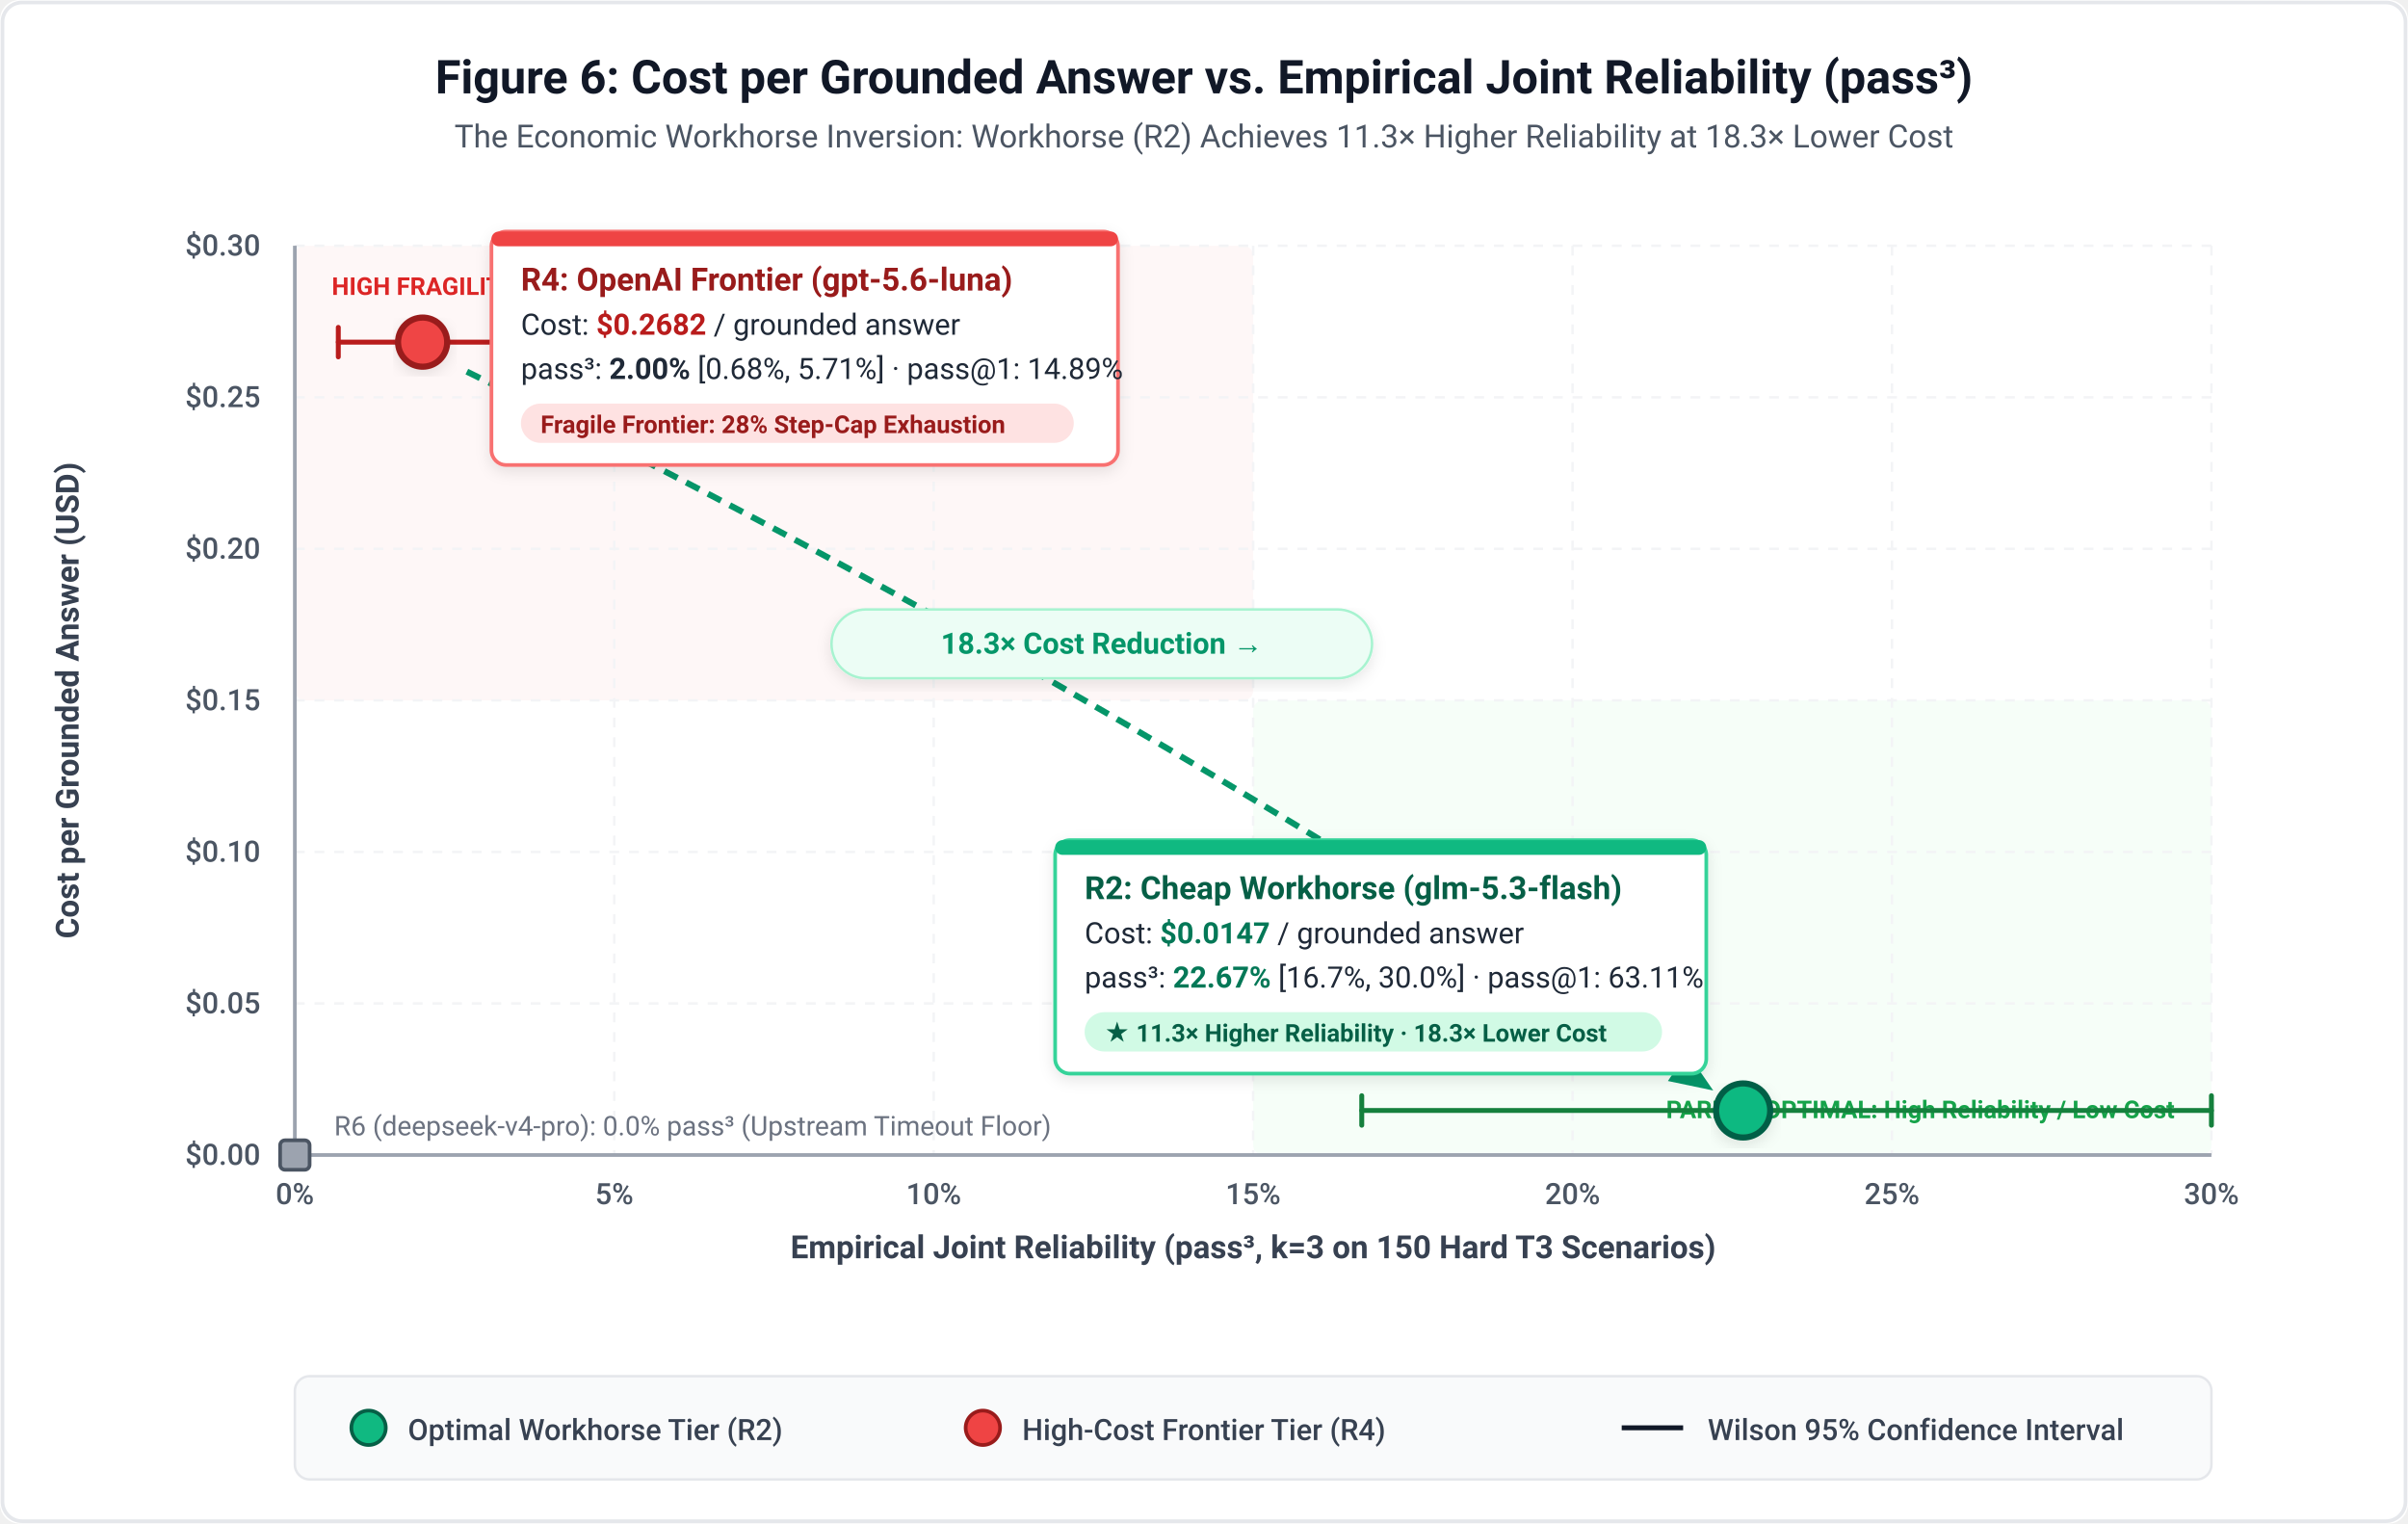
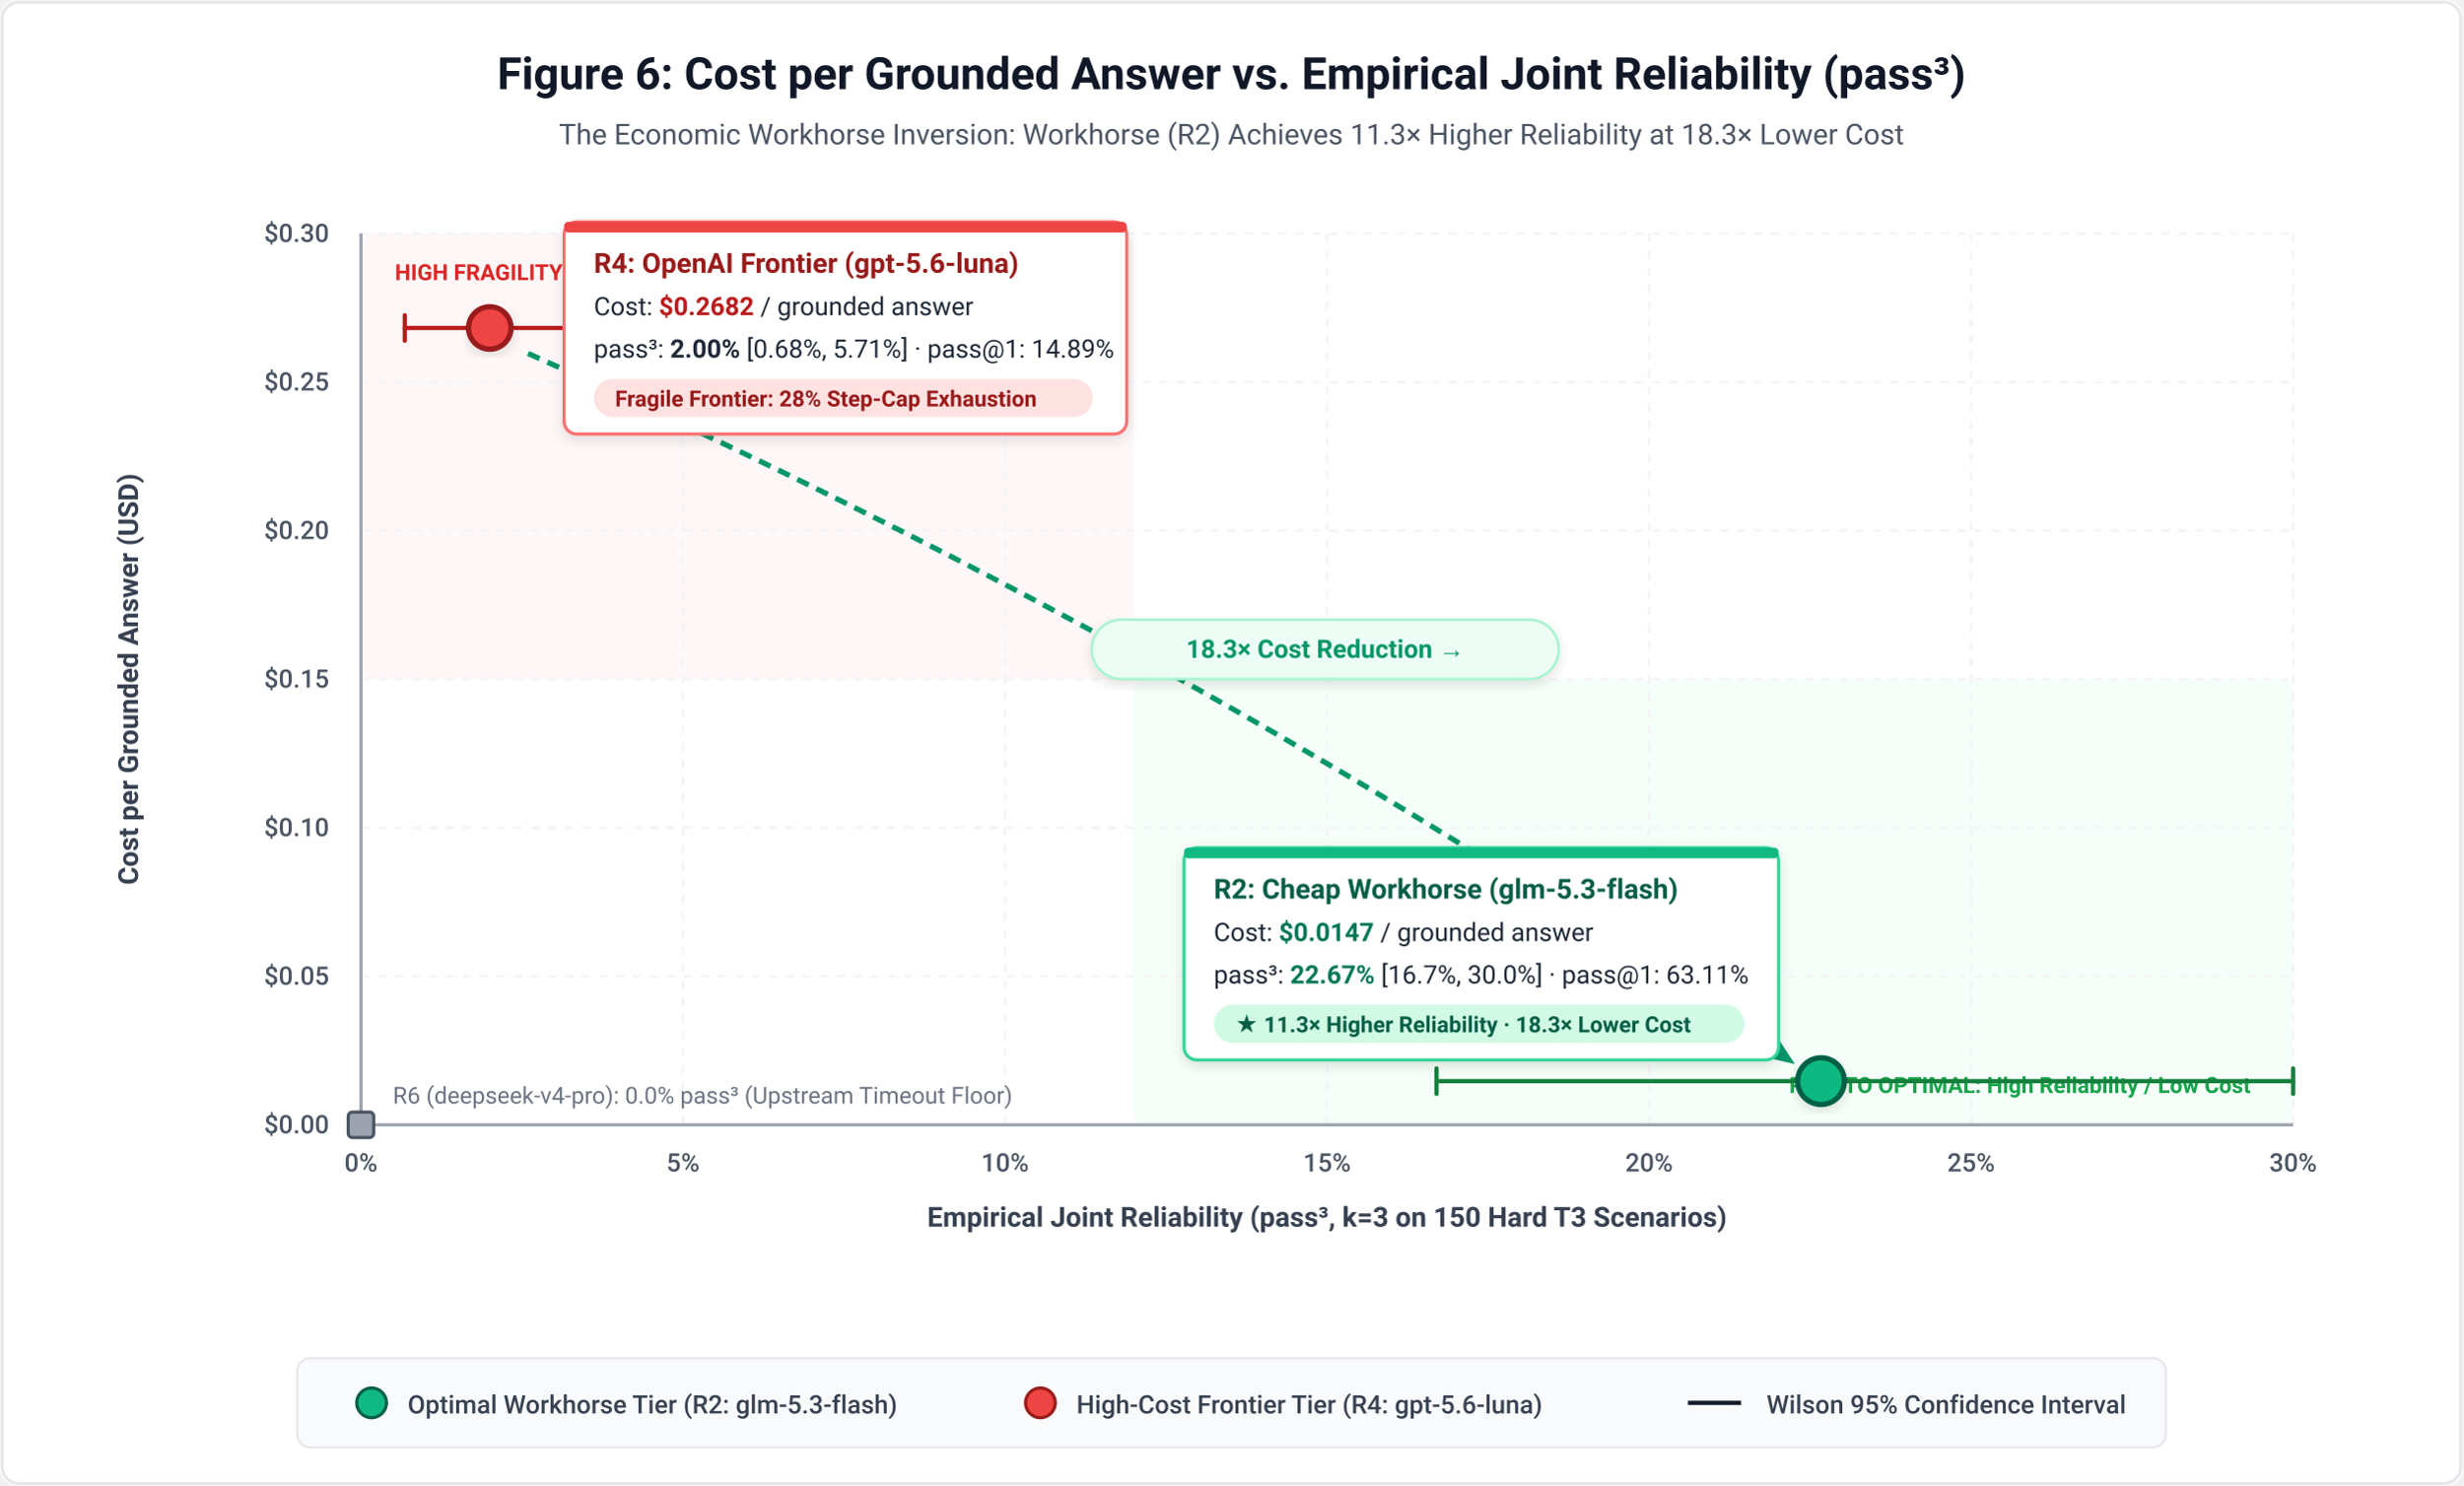
- <svg xmlns="http://www.w3.org/2000/svg" width="980" height="620" viewBox="0 0 980 620">
+ <svg xmlns="http://www.w3.org/2000/svg" width="1160" height="700" viewBox="0 0 1160 700">
  <rect width="100%" height="100%" fill="#ffffff" rx="8" />
  <style>
-     .title { font-family: -apple-system, BlinkMacSystemFont, "Segoe UI", Roboto, "Helvetica Neue", Arial, sans-serif; font-size: 19px; font-weight: 700; fill: #111827; }
-     .subtitle { font-family: -apple-system, BlinkMacSystemFont, "Segoe UI", Roboto, "Helvetica Neue", Arial, sans-serif; font-size: 13px; fill: #4b5563; }
+     .title { font-family: -apple-system, BlinkMacSystemFont, "Segoe UI", Roboto, "Helvetica Neue", Arial, sans-serif; font-size: 21px; font-weight: 700; fill: #111827; }
+     .subtitle { font-family: -apple-system, BlinkMacSystemFont, "Segoe UI", Roboto, "Helvetica Neue", Arial, sans-serif; font-size: 13.5px; fill: #4b5563; }
    .axis-title { font-family: -apple-system, BlinkMacSystemFont, "Segoe UI", Roboto, "Helvetica Neue", Arial, sans-serif; font-size: 13px; font-weight: 600; fill: #374151; }
    .axis { stroke: #9ca3af; stroke-width: 1.5; }
-     .grid { stroke: #f3f4f6; stroke-dasharray: 4,4; stroke-width: 1; }
+     .grid { stroke: #f3f4f6; stroke-dasharray: 4,4; stroke-width: 1.2; }
    .tick-label { font-family: -apple-system, BlinkMacSystemFont, "Segoe UI", Roboto, "Helvetica Neue", Arial, sans-serif; font-size: 12px; fill: #4b5563; font-weight: 500; }
    .card-title { font-family: -apple-system, BlinkMacSystemFont, "Segoe UI", Roboto, "Helvetica Neue", Arial, sans-serif; font-size: 13px; font-weight: 700; }
    .card-metric { font-family: -apple-system, BlinkMacSystemFont, "Segoe UI", Roboto, "Helvetica Neue", Arial, sans-serif; font-size: 12px; fill: #1f2937; }
    .card-meta { font-family: -apple-system, BlinkMacSystemFont, "Segoe UI", Roboto, "Helvetica Neue", Arial, sans-serif; font-size: 11px; fill: #6b7280; }
-     .badge-text { font-family: -apple-system, BlinkMacSystemFont, "Segoe UI", Roboto, "Helvetica Neue", Arial, sans-serif; font-size: 10px; font-weight: 700; }
-     .arrow-text { font-family: -apple-system, BlinkMacSystemFont, "Segoe UI", Roboto, "Helvetica Neue", Arial, sans-serif; font-size: 12px; font-weight: 600; fill: #059669; }
+     .badge-text { font-family: -apple-system, BlinkMacSystemFont, "Segoe UI", Roboto, "Helvetica Neue", Arial, sans-serif; font-size: 10.5px; font-weight: 700; }
+     .arrow-text { font-family: -apple-system, BlinkMacSystemFont, "Segoe UI", Roboto, "Helvetica Neue", Arial, sans-serif; font-size: 12px; font-weight: 700; fill: #059669; }
    .legend-text { font-family: -apple-system, BlinkMacSystemFont, "Segoe UI", Roboto, "Helvetica Neue", Arial, sans-serif; font-size: 12px; fill: #374151; font-weight: 500; }
  </style>
-   <rect x="1" y="1" width="978" height="618" fill="none" stroke="#e5e7eb" stroke-width="1.5" rx="8" />
-   <text x="490.0" y="38" class="title" text-anchor="middle">Figure 6: Cost per Grounded Answer vs. Empirical Joint Reliability (pass³)</text>
-   <text x="490.0" y="60" class="subtitle" text-anchor="middle">The Economic Workhorse Inversion: Workhorse (R2) Achieves 11.3× Higher Reliability at 18.3× Lower Cost</text>
-   <rect x="510.0" y="285.0" width="390.0" height="185.0" fill="#f0fdf4" opacity="0.6" rx="4" />
-   <text x="885" y="455" class="badge-text" fill="#16a34a" text-anchor="end">PARETO OPTIMAL: High Reliability / Low Cost</text>
-   <rect x="120" y="100" width="390.0" height="185.0" fill="#fef2f2" opacity="0.6" rx="4" />
-   <text x="135" y="120" class="badge-text" fill="#dc2626" text-anchor="start">HIGH FRAGILITY: Low Reliability / High Cost</text>
-   <line x1="120" y1="470.0" x2="900" y2="470.0" class="grid" />
-   <text x="106" y="474.0" class="tick-label" text-anchor="end">$0.00</text>
-   <line x1="120" y1="408.333" x2="900" y2="408.333" class="grid" />
-   <text x="106" y="412.333" class="tick-label" text-anchor="end">$0.05</text>
-   <line x1="120" y1="346.667" x2="900" y2="346.667" class="grid" />
-   <text x="106" y="350.667" class="tick-label" text-anchor="end">$0.10</text>
-   <line x1="120" y1="285.0" x2="900" y2="285.0" class="grid" />
-   <text x="106" y="289.0" class="tick-label" text-anchor="end">$0.15</text>
-   <line x1="120" y1="223.333" x2="900" y2="223.333" class="grid" />
-   <text x="106" y="227.333" class="tick-label" text-anchor="end">$0.20</text>
-   <line x1="120" y1="161.667" x2="900" y2="161.667" class="grid" />
-   <text x="106" y="165.667" class="tick-label" text-anchor="end">$0.25</text>
-   <line x1="120" y1="100" x2="900" y2="100" class="grid" />
-   <text x="106" y="104" class="tick-label" text-anchor="end">$0.30</text>
-   <line x1="120.0" y1="100" x2="120.0" y2="470" class="grid" />
-   <text x="120.0" y="490" class="tick-label" text-anchor="middle">0%</text>
-   <line x1="250" y1="100" x2="250" y2="470" class="grid" />
-   <text x="250" y="490" class="tick-label" text-anchor="middle">5%</text>
-   <line x1="380" y1="100" x2="380" y2="470" class="grid" />
-   <text x="380" y="490" class="tick-label" text-anchor="middle">10%</text>
-   <line x1="510" y1="100" x2="510" y2="470" class="grid" />
-   <text x="510" y="490" class="tick-label" text-anchor="middle">15%</text>
-   <line x1="640" y1="100" x2="640" y2="470" class="grid" />
-   <text x="640" y="490" class="tick-label" text-anchor="middle">20%</text>
-   <line x1="770.0" y1="100" x2="770.0" y2="470" class="grid" />
-   <text x="770.0" y="490" class="tick-label" text-anchor="middle">25%</text>
-   <line x1="900" y1="100" x2="900" y2="470" class="grid" />
-   <text x="900" y="490" class="tick-label" text-anchor="middle">30%</text>
-   <line x1="120" y1="470" x2="900" y2="470" class="axis" />
-   <line x1="120" y1="100" x2="120" y2="470" class="axis" />
-   <text x="510.0" y="512" class="axis-title" text-anchor="middle">Empirical Joint Reliability (pass³, k=3 on 150 Hard T3 Scenarios)</text>
-   <text x="32" y="285.0" class="axis-title" text-anchor="middle" transform="rotate(-90 32 285.0)">Cost per Grounded Answer (USD)</text>
+   <rect x="1" y="1" width="1158" height="698" fill="none" stroke="#e5e7eb" stroke-width="1.5" rx="8" />
+   <text x="580.0" y="42" class="title" text-anchor="middle">Figure 6: Cost per Grounded Answer vs. Empirical Joint Reliability (pass³)</text>
+   <text x="580.0" y="68" class="subtitle" text-anchor="middle">The Economic Workhorse Inversion: Workhorse (R2) Achieves 11.3× Higher Reliability at 18.3× Lower Cost</text>
+   <rect x="534.0" y="320.0" width="546.0" height="210.0" fill="#f0fdf4" opacity="0.65" rx="6" />
+   <text x="1060" y="515" class="badge-text" fill="#16a34a" text-anchor="end">PARETO OPTIMAL: High Reliability / Low Cost</text>
+   <rect x="170" y="110" width="364.0" height="210.0" fill="#fef2f2" opacity="0.65" rx="6" />
+   <text x="186" y="132" class="badge-text" fill="#dc2626" text-anchor="start">HIGH FRAGILITY: Low Reliability / High Cost</text>
+   <line x1="170" y1="530.0" x2="1080" y2="530.0" class="grid" />
+   <text x="155" y="534.0" class="tick-label" text-anchor="end">$0.00</text>
+   <line x1="170" y1="460.0" x2="1080" y2="460.0" class="grid" />
+   <text x="155" y="464.0" class="tick-label" text-anchor="end">$0.05</text>
+   <line x1="170" y1="390.0" x2="1080" y2="390.0" class="grid" />
+   <text x="155" y="394.0" class="tick-label" text-anchor="end">$0.10</text>
+   <line x1="170" y1="320.0" x2="1080" y2="320.0" class="grid" />
+   <text x="155" y="324.0" class="tick-label" text-anchor="end">$0.15</text>
+   <line x1="170" y1="250" x2="1080" y2="250" class="grid" />
+   <text x="155" y="254" class="tick-label" text-anchor="end">$0.20</text>
+   <line x1="170" y1="180.0" x2="1080" y2="180.0" class="grid" />
+   <text x="155" y="184.0" class="tick-label" text-anchor="end">$0.25</text>
+   <line x1="170" y1="110.0" x2="1080" y2="110.0" class="grid" />
+   <text x="155" y="114.0" class="tick-label" text-anchor="end">$0.30</text>
+   <line x1="170.0" y1="110" x2="170.0" y2="530" class="grid" />
+   <text x="170.0" y="552" class="tick-label" text-anchor="middle">0%</text>
+   <line x1="321.667" y1="110" x2="321.667" y2="530" class="grid" />
+   <text x="321.667" y="552" class="tick-label" text-anchor="middle">5%</text>
+   <line x1="473.333" y1="110" x2="473.333" y2="530" class="grid" />
+   <text x="473.333" y="552" class="tick-label" text-anchor="middle">10%</text>
+   <line x1="625.0" y1="110" x2="625.0" y2="530" class="grid" />
+   <text x="625.0" y="552" class="tick-label" text-anchor="middle">15%</text>
+   <line x1="776.667" y1="110" x2="776.667" y2="530" class="grid" />
+   <text x="776.667" y="552" class="tick-label" text-anchor="middle">20%</text>
+   <line x1="928.333" y1="110" x2="928.333" y2="530" class="grid" />
+   <text x="928.333" y="552" class="tick-label" text-anchor="middle">25%</text>
+   <line x1="1080.0" y1="110" x2="1080.0" y2="530" class="grid" />
+   <text x="1080.0" y="552" class="tick-label" text-anchor="middle">30%</text>
+   <line x1="170" y1="530" x2="1080" y2="530" class="axis" />
+   <line x1="170" y1="110" x2="170" y2="530" class="axis" />
+   <text x="625.0" y="578" class="axis-title" text-anchor="middle">Empirical Joint Reliability (pass³, k=3 on 150 Hard T3 Scenarios)</text>
+   <text x="65" y="320.0" class="axis-title" text-anchor="middle" transform="rotate(-90 65 320.0)">Cost per Grounded Answer (USD)</text>
  <defs>
    <marker id="arrow-emerald" viewBox="0 0 10 10" refX="6" refY="5" markerWidth="7" markerHeight="7" orient="auto-start-reverse">
      <path d="M 0 1 L 10 5 L 0 9 z" fill="#059669" />
    </marker>
    <filter id="shadow" x="-10%" y="-10%" width="130%" height="130%">
-       <feDropShadow dx="0" dy="2" stdDeviation="3" flood-opacity="0.1" />
+       <feDropShadow dx="0" dy="2" stdDeviation="3" flood-opacity="0.12" />
    </filter>
  </defs>
-   <path d="M 190.0 151.22 Q 447.6 277.6 691.42 439.87" fill="none" stroke="#059669" stroke-width="2.5" stroke-dasharray="6,4" marker-end="url(#arrow-emerald)" />
-   <rect x="338.4" y="248.0" width="220" height="28" rx="14" fill="#ecfdf5" stroke="#a7f3d0" stroke-width="1" filter="url(#shadow)" />
-   <text x="448.4" y="266.0" class="arrow-text" text-anchor="middle">18.3× Cost Reduction →</text>
-   <line x1="137.68" y1="139.22" x2="268.46" y2="139.22" stroke="#b91c1c" stroke-width="2" stroke-linecap="round" />
-   <line x1="137.68" y1="133.22" x2="137.68" y2="145.22" stroke="#b91c1c" stroke-width="2" stroke-linecap="round" />
-   <line x1="268.46" y1="133.22" x2="268.46" y2="145.22" stroke="#b91c1c" stroke-width="2" stroke-linecap="round" />
-   <circle cx="172.0" cy="139.22" r="10" fill="#ef4444" stroke="#991b1b" stroke-width="2.5" filter="url(#shadow)" />
-   <rect x="200.0" y="94.22" width="255" height="95" rx="6" fill="#ffffff" stroke="#f87171" stroke-width="1.5" filter="url(#shadow)" />
-   <rect x="200.0" y="94.22" width="255" height="6" rx="3" fill="#ef4444" />
-   <text x="212.0" y="118.22" class="card-title" fill="#991b1b">R4: OpenAI Frontier (gpt-5.6-luna)</text>
-   <text x="212.0" y="136.22" class="card-metric">Cost: <tspan font-weight="700" fill="#b91c1c">$0.2682</tspan> / grounded answer</text>
-   <text x="212.0" y="154.22" class="card-metric">pass³: <tspan font-weight="700">2.00%</tspan> [0.68%, 5.71%] · pass@1: 14.89%</text>
-   <rect x="212.0" y="164.22" width="225" height="16" rx="8" fill="#fee2e2" />
-   <text x="220.0" y="176.22" class="badge-text" fill="#991b1b">Fragile Frontier: 28% Step-Cap Exhaustion</text>
-   <line x1="554.2" y1="451.87" x2="900.0" y2="451.87" stroke="#15803d" stroke-width="2" stroke-linecap="round" />
-   <line x1="554.2" y1="445.87" x2="554.2" y2="457.87" stroke="#15803d" stroke-width="2" stroke-linecap="round" />
-   <line x1="900.0" y1="445.87" x2="900.0" y2="457.87" stroke="#15803d" stroke-width="2" stroke-linecap="round" />
-   <circle cx="709.42" cy="451.87" r="11" fill="#10b981" stroke="#065f46" stroke-width="2.5" filter="url(#shadow)" />
-   <rect x="429.42" y="341.87" width="265" height="95" rx="6" fill="#ffffff" stroke="#34d399" stroke-width="1.5" filter="url(#shadow)" />
-   <rect x="429.42" y="341.87" width="265" height="6" rx="3" fill="#10b981" />
-   <text x="441.42" y="365.87" class="card-title" fill="#065f46">R2: Cheap Workhorse (glm-5.3-flash)</text>
-   <text x="441.42" y="383.87" class="card-metric">Cost: <tspan font-weight="700" fill="#047857">$0.0147</tspan> / grounded answer</text>
-   <text x="441.42" y="401.87" class="card-metric">pass³: <tspan font-weight="700" fill="#047857">22.67%</tspan> [16.7%, 30.0%] · pass@1: 63.11%</text>
-   <rect x="441.42" y="411.87" width="235" height="16" rx="8" fill="#d1fae5" />
-   <text x="449.42" y="423.87" class="badge-text" fill="#065f46">★ 11.3× Higher Reliability · 18.3× Lower Cost</text>
-   <rect x="114.0" y="464.0" width="12" height="12" fill="#9ca3af" stroke="#4b5563" stroke-width="1.5" rx="2" />
-   <text x="136.0" y="462.0" class="card-meta" fill="#4b5563">R6 (deepseek-v4-pro): 0.0% pass³ (Upstream Timeout Floor)</text>
-   <rect x="120" y="560" width="780" height="42" rx="6" fill="#f9fafb" stroke="#e5e7eb" stroke-width="1" />
-   <circle cx="150" cy="581" r="7" fill="#10b981" stroke="#065f46" stroke-width="1.5" />
-   <text x="166" y="586" class="legend-text">Optimal Workhorse Tier (R2)</text>
-   <circle cx="400" cy="581" r="7" fill="#ef4444" stroke="#991b1b" stroke-width="1.5" />
-   <text x="416" y="586" class="legend-text">High-Cost Frontier Tier (R4)</text>
-   <line x1="660" y1="581" x2="685" y2="581" stroke="#111827" stroke-width="2" />
-   <text x="695" y="586" class="legend-text">Wilson 95% Confidence Interval</text>
+   <path d="M 248.667 166.52 Q 574.162 311.97 839.657 497.42" fill="none" stroke="#059669" stroke-width="2.5" stroke-dasharray="6,4" marker-end="url(#arrow-emerald)" />
+   <rect x="514.162" y="291.97" width="220" height="28" rx="14" fill="#ecfdf5" stroke="#a7f3d0" stroke-width="1.2" filter="url(#shadow)" />
+   <text x="624.162" y="309.97" class="arrow-text" text-anchor="middle">18.3× Cost Reduction →</text>
+   <line x1="190.627" y1="154.52" x2="343.203" y2="154.52" stroke="#b91c1c" stroke-width="2" stroke-linecap="round" />
+   <line x1="190.627" y1="148.52" x2="190.627" y2="160.52" stroke="#b91c1c" stroke-width="2" stroke-linecap="round" />
+   <line x1="343.203" y1="148.52" x2="343.203" y2="160.52" stroke="#b91c1c" stroke-width="2" stroke-linecap="round" />
+   <circle cx="230.667" cy="154.52" r="10" fill="#ef4444" stroke="#991b1b" stroke-width="2.5" filter="url(#shadow)" />
+   <rect x="265.667" y="104.52" width="265" height="100" rx="6" fill="#ffffff" stroke="#f87171" stroke-width="1.5" filter="url(#shadow)" />
+   <rect x="265.667" y="104.52" width="265" height="5" rx="2" fill="#ef4444" />
+   <text x="279.667" y="128.52" class="card-title" fill="#991b1b">R4: OpenAI Frontier (gpt-5.6-luna)</text>
+   <text x="279.667" y="148.52" class="card-metric">Cost: <tspan font-weight="700" fill="#b91c1c">$0.2682</tspan> / grounded answer</text>
+   <text x="279.667" y="168.52" class="card-metric">pass³: <tspan font-weight="700">2.00%</tspan> [0.68%, 5.71%] · pass@1: 14.89%</text>
+   <rect x="279.667" y="178.52" width="235" height="18" rx="9" fill="#fee2e2" />
+   <text x="289.667" y="191.52" class="badge-text" fill="#991b1b">Fragile Frontier: 28% Step-Cap Exhaustion</text>
+   <line x1="676.567" y1="509.42" x2="1080.0" y2="509.42" stroke="#15803d" stroke-width="2" stroke-linecap="round" />
+   <line x1="676.567" y1="503.42" x2="676.567" y2="515.42" stroke="#15803d" stroke-width="2" stroke-linecap="round" />
+   <line x1="1080.0" y1="503.42" x2="1080.0" y2="515.42" stroke="#15803d" stroke-width="2" stroke-linecap="round" />
+   <circle cx="857.657" cy="509.42" r="11" fill="#10b981" stroke="#065f46" stroke-width="2.5" filter="url(#shadow)" />
+   <rect x="557.657" y="399.42" width="280" height="100" rx="6" fill="#ffffff" stroke="#34d399" stroke-width="1.5" filter="url(#shadow)" />
+   <rect x="557.657" y="399.42" width="280" height="5" rx="2" fill="#10b981" />
+   <text x="571.657" y="423.42" class="card-title" fill="#065f46">R2: Cheap Workhorse (glm-5.3-flash)</text>
+   <text x="571.657" y="443.42" class="card-metric">Cost: <tspan font-weight="700" fill="#047857">$0.0147</tspan> / grounded answer</text>
+   <text x="571.657" y="463.42" class="card-metric">pass³: <tspan font-weight="700" fill="#047857">22.67%</tspan> [16.7%, 30.0%] · pass@1: 63.11%</text>
+   <rect x="571.657" y="473.42" width="250" height="18" rx="9" fill="#d1fae5" />
+   <text x="581.657" y="486.42" class="badge-text" fill="#065f46">★ 11.3× Higher Reliability · 18.3× Lower Cost</text>
+   <rect x="164.0" y="524.0" width="12" height="12" fill="#9ca3af" stroke="#4b5563" stroke-width="1.5" rx="2" />
+   <text x="185.0" y="520.0" class="card-meta" fill="#4b5563">R6 (deepseek-v4-pro): 0.0% pass³ (Upstream Timeout Floor)</text>
+   <rect x="140.0" y="640" width="880" height="42" rx="6" fill="#f9fafb" stroke="#e5e7eb" stroke-width="1" />
+   <circle cx="175.0" cy="661" r="7" fill="#10b981" stroke="#065f46" stroke-width="1.5" />
+   <text x="192.0" y="666" class="legend-text">Optimal Workhorse Tier (R2: glm-5.3-flash)</text>
+   <circle cx="490.0" cy="661" r="7" fill="#ef4444" stroke="#991b1b" stroke-width="1.5" />
+   <text x="507.0" y="666" class="legend-text">High-Cost Frontier Tier (R4: gpt-5.6-luna)</text>
+   <line x1="795.0" y1="661" x2="820.0" y2="661" stroke="#111827" stroke-width="2" />
+   <text x="832.0" y="666" class="legend-text">Wilson 95% Confidence Interval</text>
</svg>
